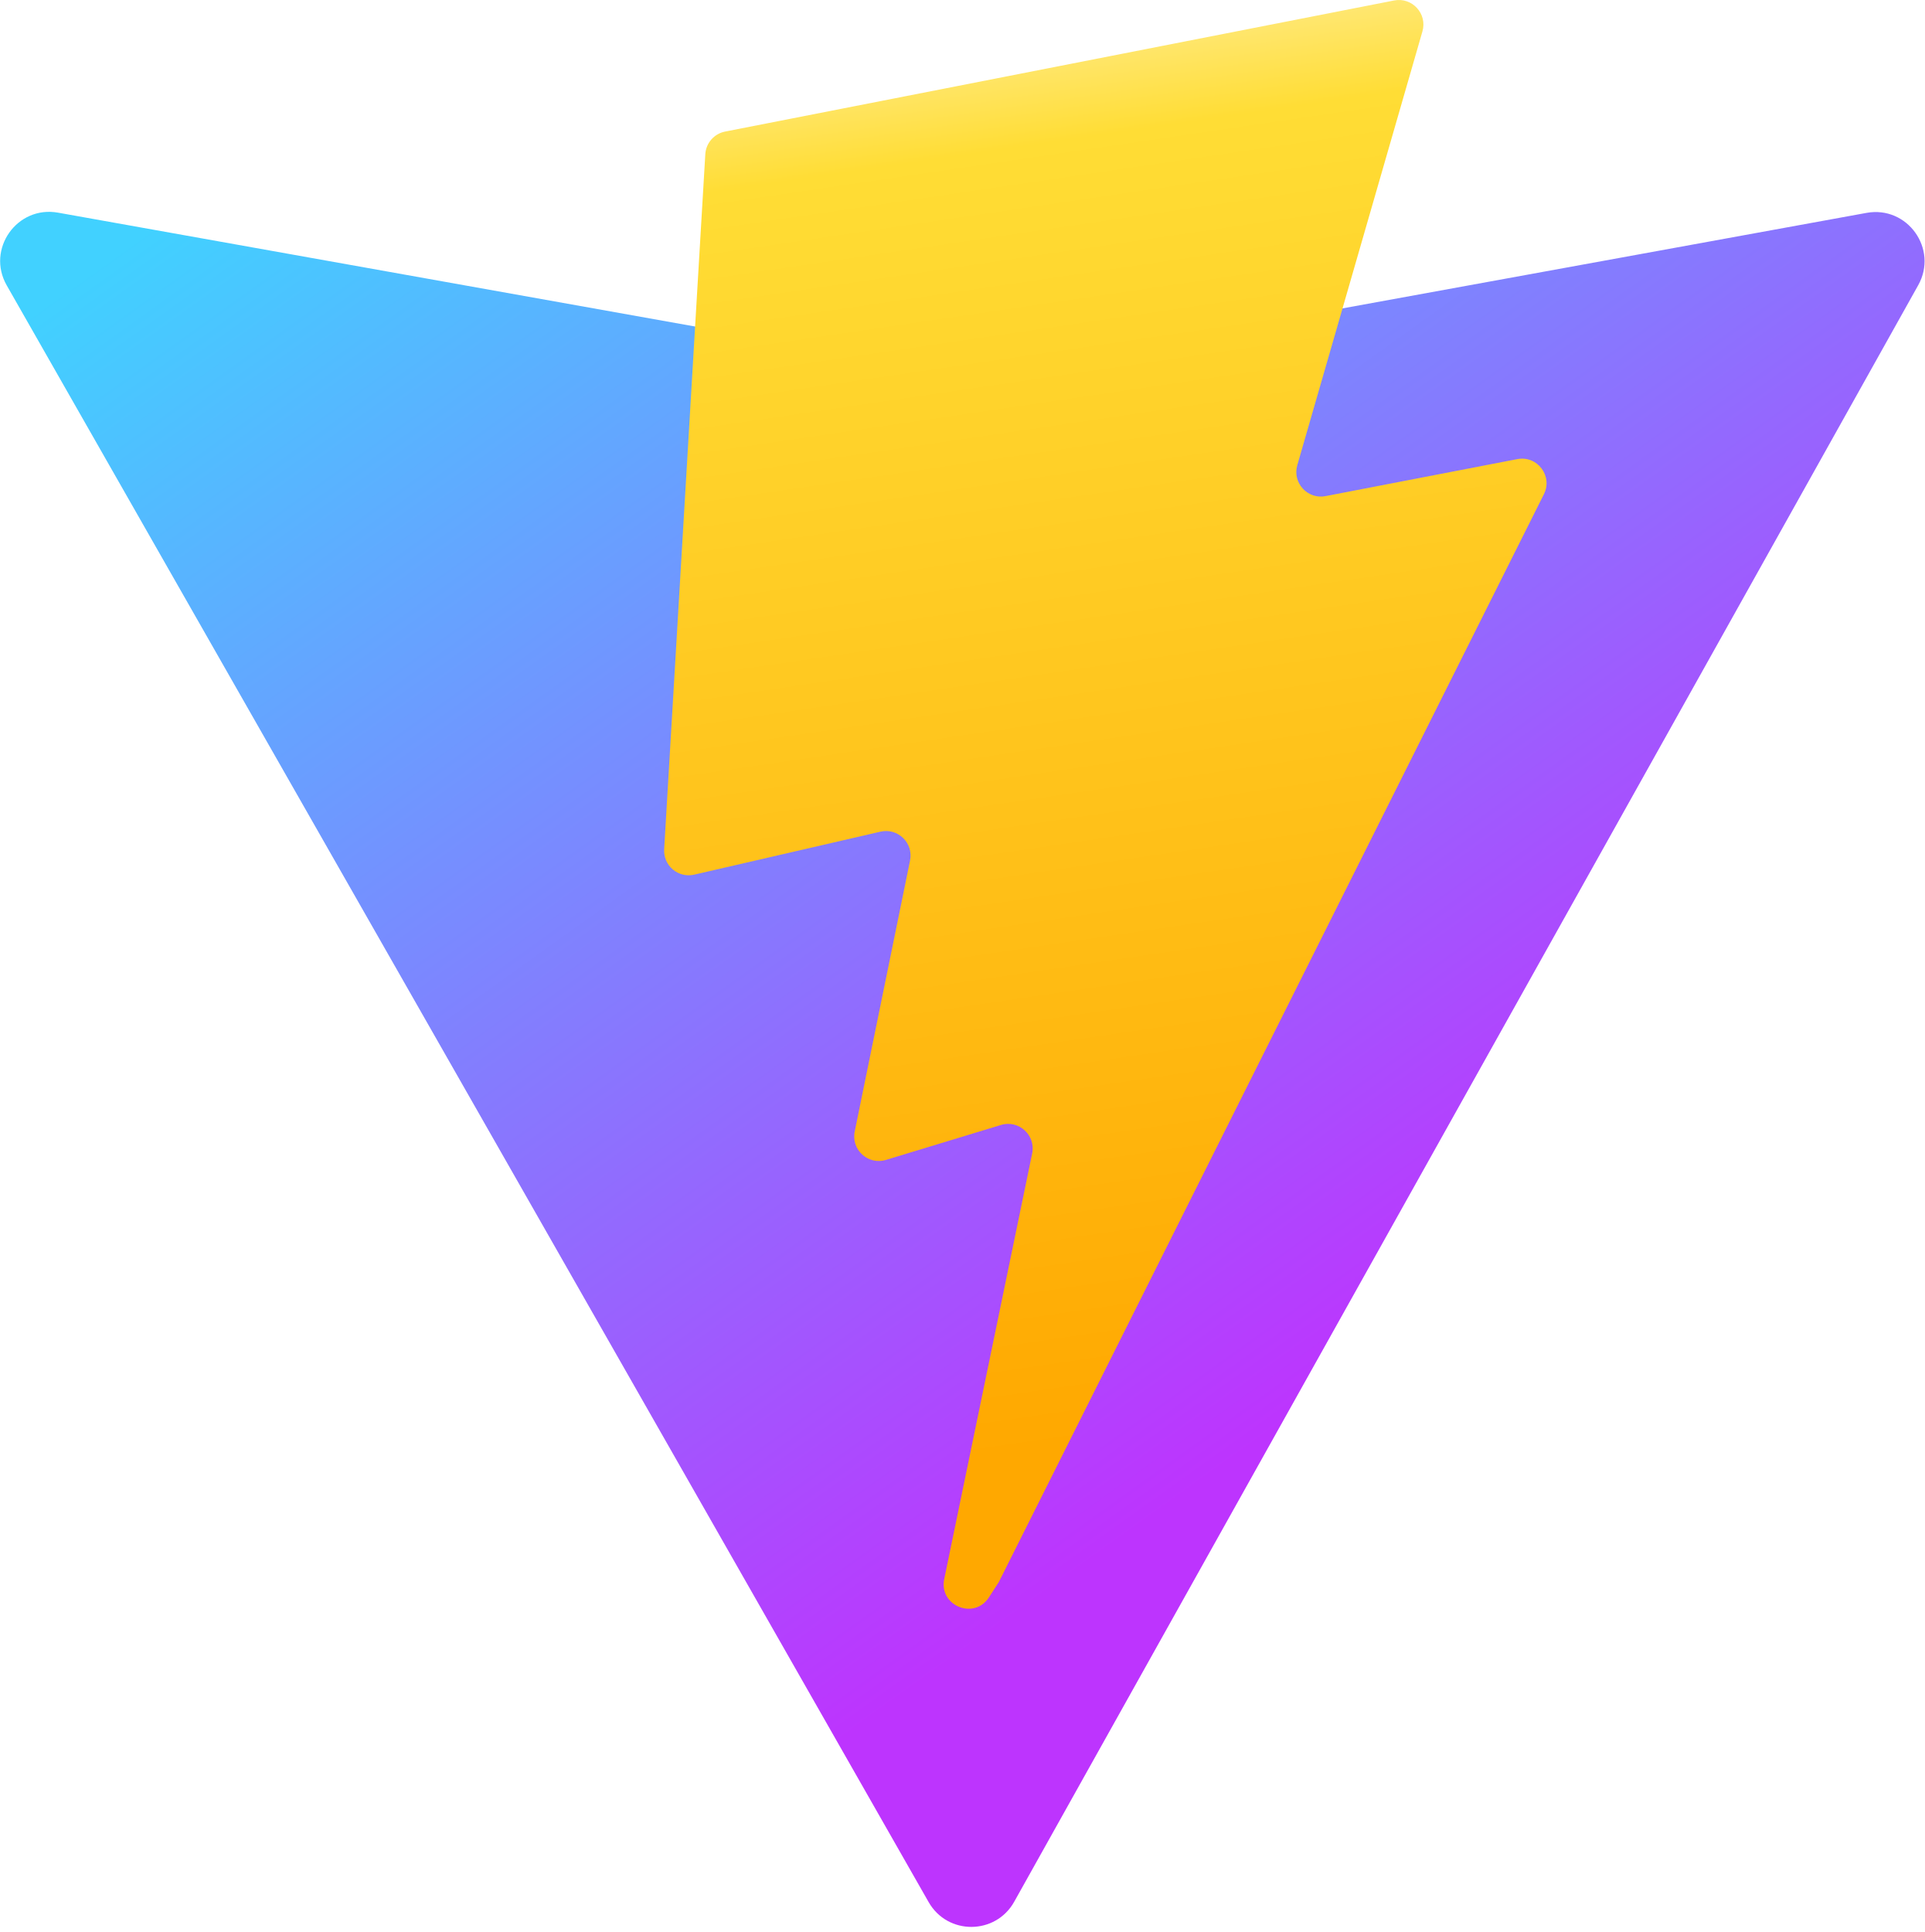
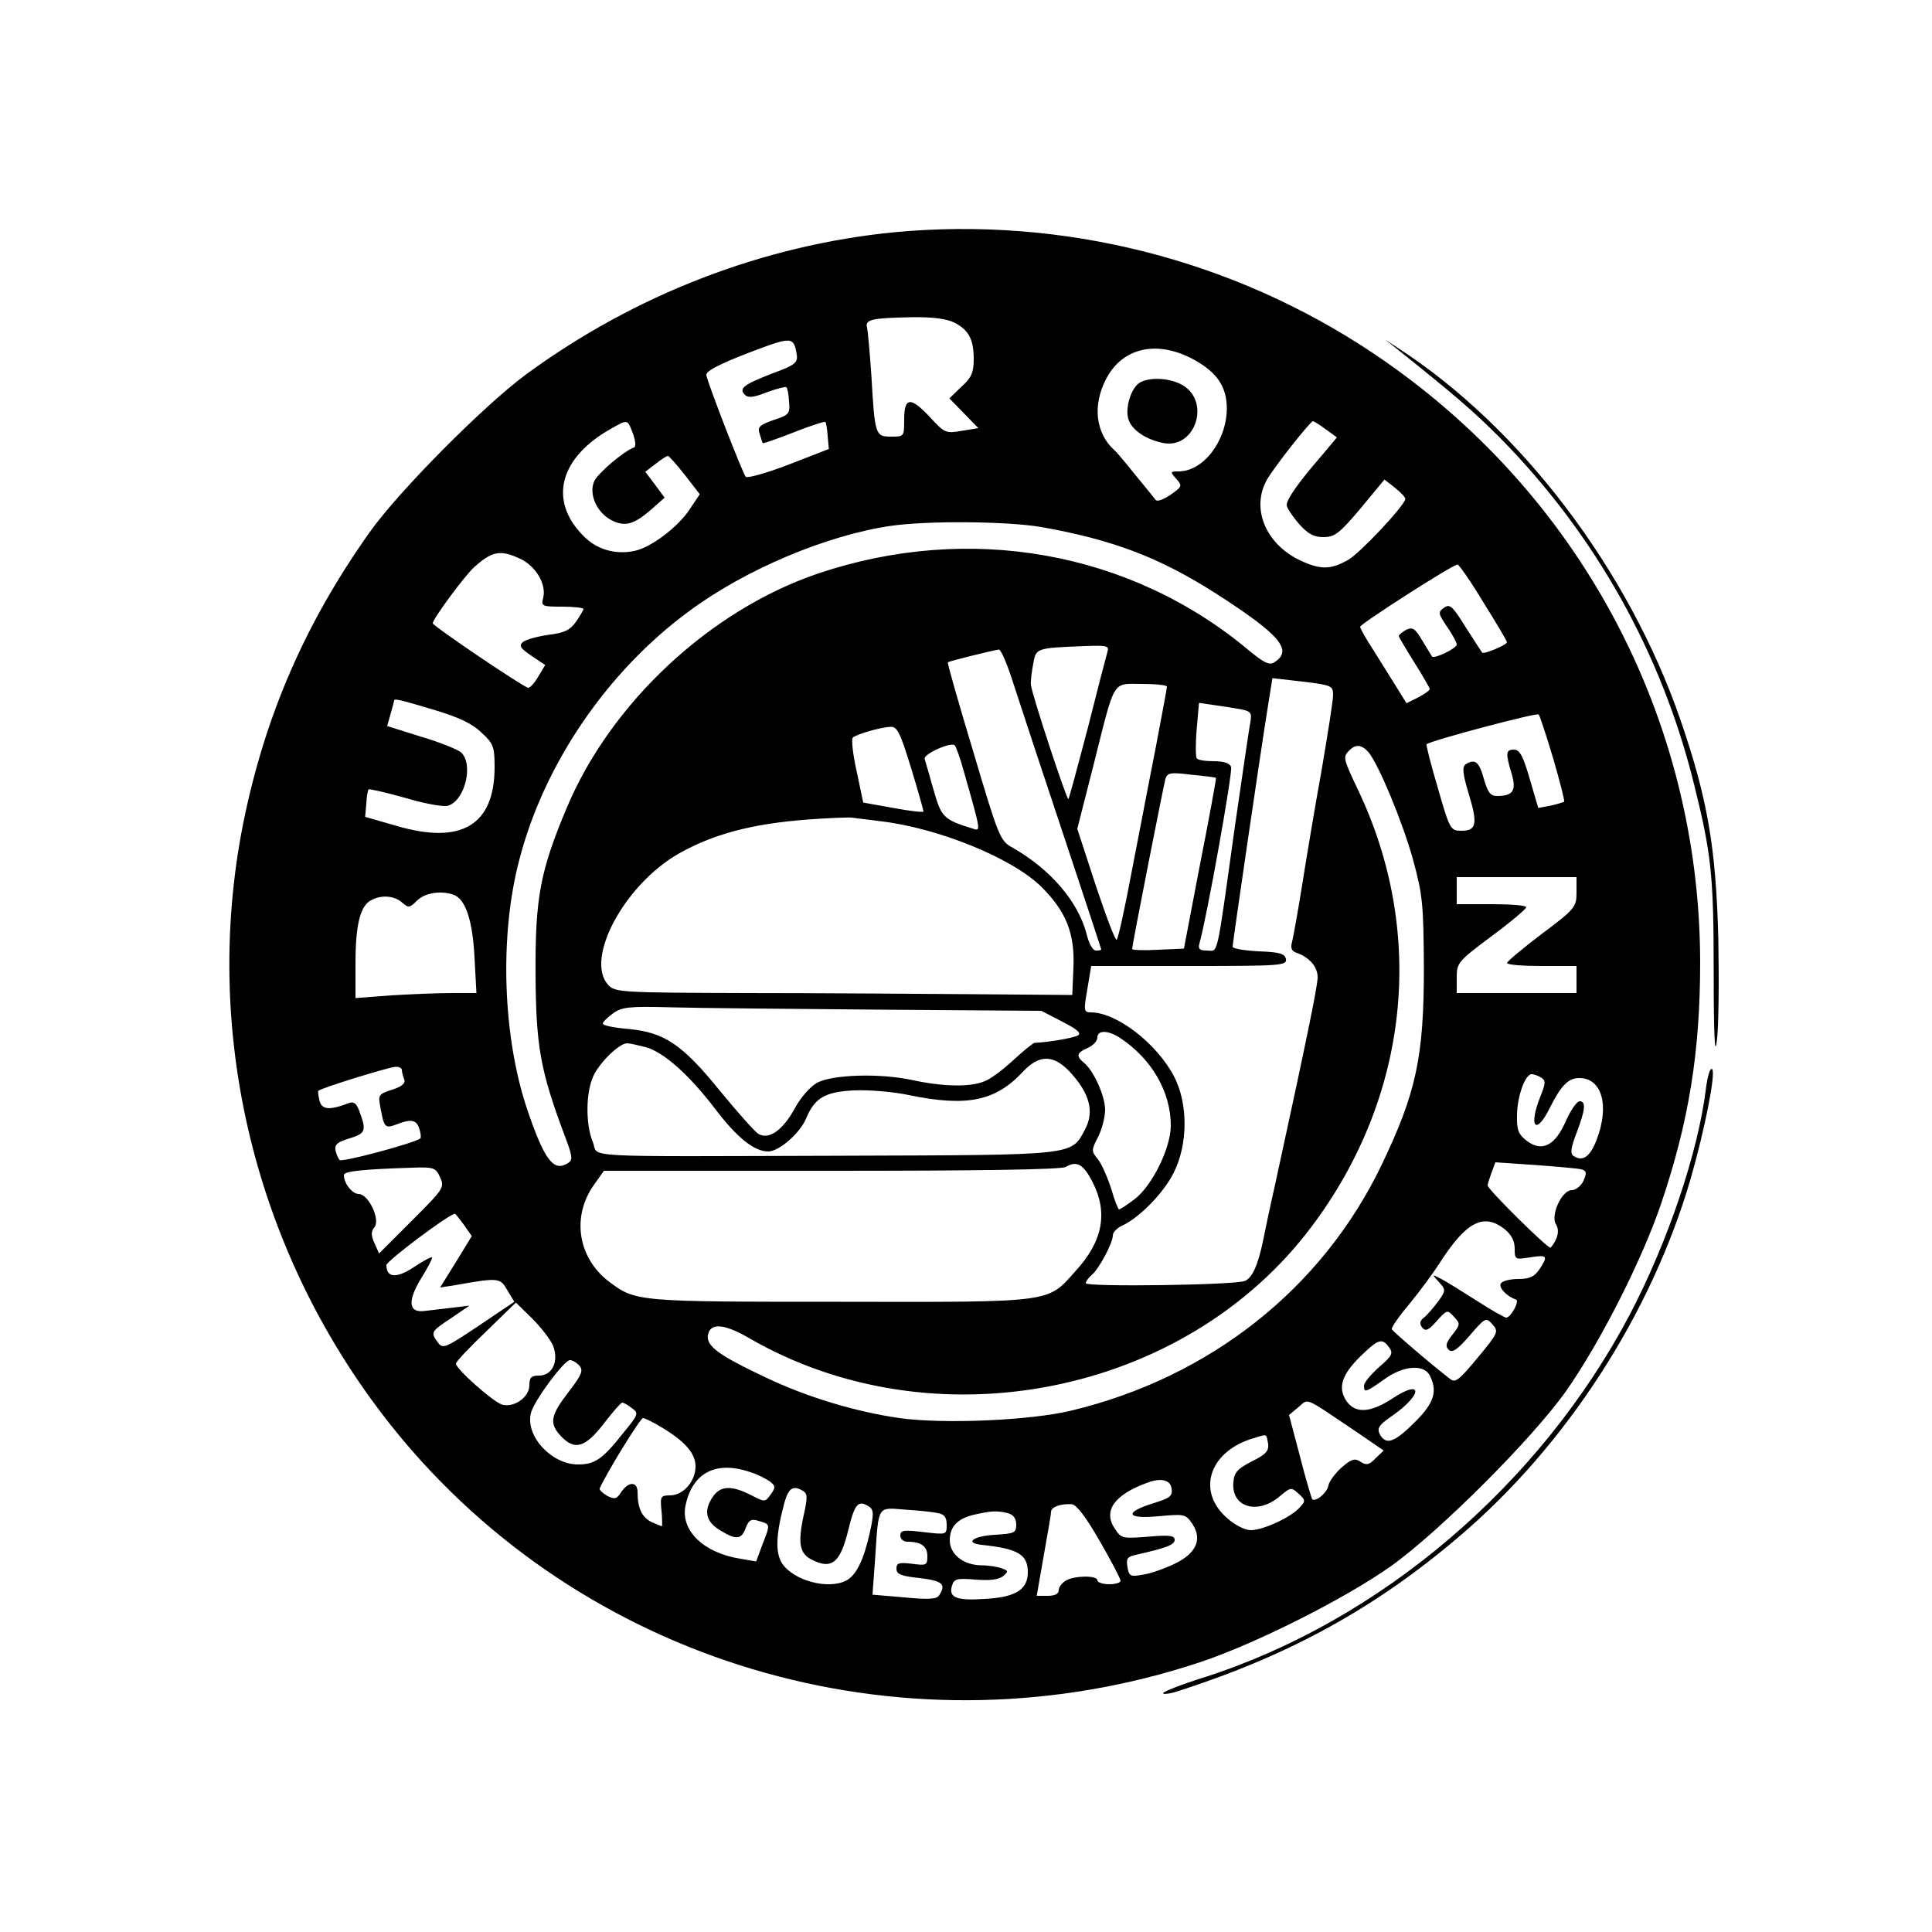
- <svg xmlns="http://www.w3.org/2000/svg" aria-hidden="true" role="img" class="iconify iconify--logos" width="31.88" height="32" preserveAspectRatio="xMidYMid meet" viewBox="0 0 256 257">
-   <defs>
-     <linearGradient id="IconifyId1813088fe1fbc01fb466" x1="-.828%" x2="57.636%" y1="7.652%" y2="78.411%">
-       <stop offset="0%" stop-color="#41D1FF" />
-       <stop offset="100%" stop-color="#BD34FE" />
-     </linearGradient>
-     <linearGradient id="IconifyId1813088fe1fbc01fb467" x1="43.376%" x2="50.316%" y1="2.242%" y2="89.03%">
-       <stop offset="0%" stop-color="#FFEA83" />
-       <stop offset="8.333%" stop-color="#FFDD35" />
-       <stop offset="100%" stop-color="#FFA800" />
-     </linearGradient>
-   </defs>
-   <path fill="url(#IconifyId1813088fe1fbc01fb466)" d="M255.153 37.938L134.897 252.976c-2.483 4.44-8.862 4.466-11.382.048L.875 37.958c-2.746-4.814 1.371-10.646 6.827-9.67l120.385 21.517a6.537 6.537 0 0 0 2.322-.004l117.867-21.483c5.438-.991 9.574 4.796 6.877 9.62Z" />
-   <path fill="url(#IconifyId1813088fe1fbc01fb467)" d="M185.432.063L96.44 17.501a3.268 3.268 0 0 0-2.634 3.014l-5.474 92.456a3.268 3.268 0 0 0 3.997 3.378l24.777-5.718c2.318-.535 4.413 1.507 3.936 3.838l-7.361 36.047c-.495 2.426 1.782 4.5 4.151 3.78l15.304-4.649c2.372-.72 4.652 1.36 4.15 3.788l-11.698 56.621c-.732 3.542 3.979 5.473 5.943 2.437l1.313-2.028l72.516-144.72c1.215-2.423-.88-5.186-3.54-4.672l-25.505 4.922c-2.396.462-4.435-1.77-3.759-4.114l16.646-57.705c.677-2.35-1.37-4.583-3.769-4.113Z" />
+ <svg xmlns="http://www.w3.org/2000/svg" version="1.0" width="500pt" height="500pt" viewBox="0 0 500 500" preserveAspectRatio="xMidYMid meet">
+   <g transform="translate(0,500) scale(0.1,-0.1)" fill="#000000" stroke="none">
+     <path d="M2315 4399 c-339 -33 -672 -161 -955 -369 -108 -80 -328 -301 -403 -407 -167 -235 -271 -475 -327 -751 -113 -563 40 -1153 413 -1599 498 -593 1317 -822 2062 -575 142 47 375 164 495 249 126 90 366 330 453 453 89 127 196 338 246 485 72 213 101 393 101 625 -1 635 -315 1220 -845 1575 -364 244 -805 355 -1240 314z m155 -234 c37 -19 50 -43 50 -95 0 -34 -6 -48 -32 -71 l-31 -30 37 -38 38 -39 -43 -7 c-41 -7 -44 -6 -81 34 -51 55 -68 54 -68 -4 0 -45 0 -45 -34 -45 -41 0 -42 4 -51 160 -4 58 -9 113 -11 122 -6 21 11 25 114 27 56 1 92 -4 112 -14z m-408 -83 c3 -21 -5 -27 -62 -48 -75 -29 -89 -39 -72 -56 8 -8 22 -7 57 7 25 9 48 15 50 13 3 -2 6 -19 7 -37 3 -32 0 -35 -40 -48 -37 -13 -42 -18 -36 -36 4 -12 7 -23 8 -24 1 -1 37 11 80 28 43 17 80 29 82 27 2 -2 5 -19 6 -37 l3 -33 -103 -40 c-57 -22 -107 -36 -112 -32 -8 9 -97 238 -102 263 -2 10 32 28 107 57 115 44 119 44 127 -4z m1030 -14 c59 -33 83 -70 83 -126 -1 -84 -61 -162 -125 -162 -22 0 -22 -1 -6 -19 16 -18 16 -20 -14 -41 -17 -12 -35 -19 -39 -14 -4 5 -27 34 -52 64 -24 30 -49 60 -55 65 -49 44 -57 117 -21 185 43 82 134 101 229 48z m-1454 -190 c7 -20 8 -34 3 -36 -26 -9 -93 -66 -103 -87 -15 -33 6 -81 44 -101 35 -18 58 -12 104 28 l34 30 -25 34 -25 33 26 20 c15 12 29 21 33 21 3 -1 23 -23 44 -50 l38 -49 -26 -39 c-31 -47 -102 -100 -144 -108 -49 -10 -97 4 -131 39 -92 92 -62 204 74 279 41 23 40 23 54 -14z m1793 11 l29 -21 -42 -50 c-58 -67 -88 -110 -88 -125 0 -7 14 -28 31 -48 24 -27 39 -35 64 -35 29 0 41 9 96 74 l62 75 28 -22 c15 -12 27 -25 26 -29 -6 -21 -117 -139 -148 -157 -46 -26 -72 -26 -127 0 -87 43 -124 133 -84 206 16 30 113 153 120 153 2 0 17 -9 33 -21z m-736 -253 c186 -33 307 -79 455 -174 163 -105 197 -145 148 -176 -13 -8 -26 -2 -65 30 -307 258 -726 332 -1118 199 -278 -95 -534 -334 -648 -605 -69 -164 -82 -233 -81 -430 1 -186 12 -250 75 -418 21 -55 22 -64 9 -72 -37 -24 -61 7 -106 140 -63 188 -72 448 -20 645 64 248 228 488 439 643 145 108 357 197 522 221 96 14 303 12 390 -3z m-1349 -82 c41 -19 68 -66 60 -100 -6 -23 -4 -24 49 -24 30 0 55 -3 55 -6 0 -3 -9 -18 -20 -34 -15 -21 -30 -28 -71 -33 -28 -4 -57 -12 -65 -18 -12 -10 -8 -16 21 -36 l36 -24 -18 -30 c-9 -16 -21 -29 -26 -29 -10 0 -247 160 -247 167 0 11 81 121 106 144 47 43 69 47 120 23z m2493 -113 c34 -54 61 -100 61 -103 0 -7 -60 -32 -64 -27 -2 2 -21 32 -43 66 -34 55 -41 61 -56 50 -16 -11 -15 -15 8 -49 14 -20 25 -41 25 -46 0 -10 -58 -38 -64 -31 -1 2 -13 21 -25 41 -19 32 -25 36 -42 28 -10 -6 -19 -13 -19 -16 0 -2 18 -33 40 -68 22 -35 40 -66 40 -69 0 -4 -13 -13 -30 -22 l-30 -15 -26 42 c-15 24 -42 67 -60 96 -19 29 -34 56 -34 60 0 7 238 160 252 161 3 1 34 -43 67 -98z m-973 -128 c-3 -10 -26 -99 -51 -198 -26 -99 -48 -181 -50 -183 -4 -4 -96 275 -97 296 -1 9 2 34 6 54 7 41 7 41 134 46 57 2 63 1 58 -15z m-242 -86 c16 -50 74 -225 128 -387 54 -162 98 -296 98 -297 0 -2 -6 -3 -14 -3 -8 0 -18 18 -24 43 -22 84 -93 167 -191 223 -33 18 -36 26 -102 248 -38 126 -68 231 -66 232 3 3 117 31 132 33 6 0 23 -41 39 -92z m826 -26 c0 -14 -14 -102 -30 -196 -17 -93 -39 -226 -50 -295 -11 -69 -23 -135 -26 -147 -5 -17 -1 -25 12 -29 33 -12 54 -36 54 -63 0 -23 -27 -155 -111 -541 -12 -52 -25 -115 -30 -140 -13 -63 -28 -97 -47 -105 -25 -11 -412 -16 -412 -6 0 5 7 14 16 22 18 15 54 82 54 102 0 8 11 19 24 25 44 20 107 84 133 136 38 74 38 181 1 251 -45 85 -147 164 -214 165 -19 0 -20 3 -10 60 l10 60 254 0 c236 0 253 1 250 18 -3 14 -16 18 -71 20 -37 2 -67 7 -67 12 0 9 70 489 91 620 l12 75 78 -9 c76 -9 79 -11 79 -35z m-430 22 c0 -5 -14 -78 -30 -163 -17 -85 -44 -229 -62 -320 -17 -91 -34 -168 -38 -172 -3 -4 -27 59 -54 140 l-48 147 41 161 c58 231 48 214 126 214 36 0 65 -3 65 -7z m-1897 -60 c64 -19 100 -36 123 -59 31 -28 34 -37 34 -89 0 -151 -86 -202 -255 -152 l-80 23 3 34 c1 19 4 36 6 37 2 2 45 -8 95 -22 50 -15 100 -24 111 -20 44 14 66 108 33 138 -10 8 -57 27 -105 41 l-86 27 9 32 c5 17 9 33 9 34 0 6 16 2 103 -24z m2090 1 c24 -5 27 -9 23 -32 -3 -15 -21 -139 -41 -277 -48 -345 -42 -315 -71 -315 -19 0 -24 4 -20 18 18 61 87 445 82 457 -3 10 -19 15 -45 15 -22 0 -42 3 -44 8 -3 4 -3 38 0 75 l6 68 41 -6 c23 -3 54 -8 69 -11z m807 -128 c17 -59 30 -109 28 -111 -2 -1 -17 -6 -35 -10 l-32 -6 -22 75 c-17 59 -26 76 -41 76 -21 0 -22 -9 -6 -62 13 -44 4 -58 -38 -58 -17 0 -24 10 -34 45 -12 44 -23 52 -47 37 -9 -6 -8 -24 8 -76 24 -79 20 -96 -19 -96 -28 0 -30 3 -61 111 -18 61 -31 112 -29 113 13 10 284 82 290 77 3 -3 20 -55 38 -115z m-1662 -24 c18 -59 32 -109 32 -112 0 -3 -35 1 -78 9 l-78 14 -17 81 c-10 44 -14 83 -10 87 10 9 72 27 98 28 17 1 25 -16 53 -107z m136 -7 c46 -162 45 -156 22 -149 -74 23 -80 29 -100 100 -11 38 -21 74 -23 80 -4 12 68 45 78 35 3 -3 14 -33 23 -66z m1048 48 c27 -34 87 -178 115 -278 25 -92 27 -115 28 -280 0 -231 -20 -323 -109 -509 -154 -321 -445 -551 -805 -637 -105 -25 -327 -35 -443 -19 -111 16 -237 53 -346 105 -121 57 -154 81 -150 109 5 33 41 31 105 -6 478 -278 1129 -150 1457 287 253 336 298 759 120 1132 -38 80 -39 84 -22 101 17 17 32 15 50 -5z m-395 -66 c1 -1 -17 -101 -41 -222 l-42 -220 -67 -3 c-37 -2 -67 -1 -67 2 0 11 81 421 86 440 5 16 13 18 67 11 34 -3 63 -7 64 -8z m-871 -112 c151 -17 345 -96 420 -171 63 -63 86 -120 82 -208 l-3 -71 -255 2 c-140 1 -406 3 -591 3 -324 1 -337 2 -355 21 -61 67 41 258 181 339 90 51 189 78 335 89 52 4 104 6 115 5 11 -2 43 -5 71 -9z m1804 -184 c0 -38 -3 -43 -90 -108 -49 -37 -89 -71 -90 -75 0 -5 41 -8 90 -8 l90 0 0 -35 0 -35 -155 0 -155 0 0 40 c0 38 3 42 90 107 50 37 90 71 90 75 0 5 -40 8 -90 8 l-90 0 0 35 0 35 155 0 155 0 0 -39z m-2905 -7 c30 -12 48 -66 53 -161 l5 -93 -65 0 c-36 0 -106 -3 -156 -6 l-92 -7 0 90 c0 99 12 148 40 163 27 15 61 12 81 -6 16 -14 19 -14 38 5 21 21 63 27 96 15z m1105 -297 l415 -3 54 -28 c39 -20 51 -30 40 -36 -11 -6 -72 -17 -112 -19 -4 -1 -29 -21 -55 -45 -27 -25 -60 -50 -76 -55 -37 -15 -108 -13 -186 4 -84 18 -205 14 -245 -7 -18 -10 -43 -38 -59 -68 -31 -56 -67 -81 -94 -64 -9 6 -53 55 -98 110 -98 121 -144 152 -237 161 -37 3 -67 9 -67 14 0 4 12 16 26 26 23 17 41 19 153 16 69 -2 313 -4 541 -6z m620 -74 c81 -54 130 -139 130 -226 0 -58 -48 -155 -93 -190 -20 -15 -38 -27 -41 -27 -2 0 -12 24 -20 53 -9 28 -24 63 -34 76 -18 22 -18 24 0 59 10 20 18 51 18 70 0 35 -29 100 -54 121 -22 18 -20 26 9 39 14 6 25 18 25 27 0 20 29 19 60 -2z m-1229 -23 c47 -13 112 -71 180 -160 56 -74 101 -110 137 -110 28 0 82 47 98 85 22 53 48 69 122 73 38 2 101 -3 144 -12 150 -31 224 -16 295 60 42 45 78 45 120 2 53 -57 66 -104 41 -151 -36 -68 -21 -66 -619 -68 -716 -2 -637 -6 -655 36 -19 46 -18 129 2 171 17 36 67 84 87 84 7 0 28 -5 48 -10z m-631 -59 c0 -5 3 -16 6 -24 4 -11 -6 -19 -31 -27 -36 -12 -37 -13 -30 -49 9 -49 12 -52 41 -41 38 15 52 12 59 -11 4 -11 5 -22 3 -25 -11 -11 -203 -63 -209 -56 -4 4 -9 16 -11 26 -2 14 6 21 37 30 42 13 44 20 24 73 -7 18 -14 23 -27 18 -49 -19 -69 -17 -75 6 -3 13 -5 25 -3 26 6 7 181 61 199 62 9 1 17 -3 17 -8z m2949 -20 c12 -8 11 -15 -3 -50 -31 -78 -11 -101 25 -28 29 58 48 77 76 77 59 0 79 -71 45 -160 -17 -44 -36 -57 -59 -42 -10 6 -8 20 7 60 23 60 25 82 8 82 -7 0 -23 -23 -35 -50 -28 -65 -62 -82 -101 -53 -22 17 -27 28 -26 65 0 50 21 108 38 108 6 0 17 -4 25 -9z m-1161 -271 c40 -79 26 -153 -45 -230 -73 -82 -54 -80 -608 -79 -528 0 -530 0 -600 53 -79 61 -96 166 -39 248 l27 38 589 0 c374 0 595 3 606 10 29 17 46 7 70 -40z m1264 34 c14 -4 15 -9 6 -30 -6 -13 -20 -24 -30 -24 -26 0 -56 -65 -41 -89 10 -16 4 -39 -14 -60 -4 -6 -163 151 -163 161 0 4 5 19 10 33 l10 27 103 -7 c56 -4 110 -9 119 -11z m-2953 -21 c12 -26 9 -30 -73 -112 l-85 -85 -12 27 c-9 20 -9 30 0 41 16 19 -15 86 -41 86 -16 0 -38 27 -38 49 0 10 50 15 176 19 57 2 62 0 73 -25z m61 -122 l21 -30 -41 -67 -41 -66 33 5 c119 21 122 21 141 -12 l18 -30 -92 -62 c-87 -58 -93 -61 -106 -43 -19 26 -18 28 35 63 l47 32 -50 -6 c-27 -3 -58 -7 -69 -8 -39 -4 -41 27 -7 83 18 29 31 54 29 56 -2 2 -24 -10 -48 -26 -44 -29 -70 -27 -70 6 0 10 155 127 177 133 1 1 11 -12 23 -28z m2694 -12 c17 -14 26 -30 26 -50 0 -29 1 -29 40 -23 45 7 47 4 24 -31 -13 -19 -25 -25 -55 -25 -21 0 -41 -5 -45 -12 -6 -10 15 -33 39 -41 11 -3 -13 -47 -25 -47 -4 0 -38 19 -75 43 -38 24 -79 50 -93 57 -25 13 -25 13 -6 -8 18 -20 18 -22 -2 -50 -12 -16 -28 -35 -37 -42 -11 -9 -12 -16 -4 -26 8 -10 16 -7 37 17 27 30 28 30 45 11 17 -18 16 -20 -4 -46 -17 -21 -19 -30 -10 -39 9 -9 22 -1 54 36 41 48 43 48 59 30 17 -19 16 -22 -38 -87 -49 -59 -58 -66 -72 -54 -52 40 -147 122 -150 128 -2 4 19 34 46 66 27 33 61 79 77 104 69 108 114 132 169 89z m-2463 -301 c16 -40 -1 -78 -36 -78 -20 0 -25 -5 -25 -25 0 -31 -40 -59 -71 -50 -24 8 -119 92 -119 106 0 5 35 42 78 83 l77 75 42 -41 c23 -23 47 -54 54 -70z m2164 -5 c11 -15 8 -22 -26 -51 -21 -19 -39 -40 -39 -48 0 -19 4 -18 52 16 49 36 102 40 118 11 21 -41 12 -72 -39 -122 -52 -52 -74 -60 -90 -31 -8 16 -3 24 35 50 77 55 75 94 -2 43 -58 -38 -97 -40 -120 -6 -22 34 -12 67 37 115 46 45 56 48 74 23z m-2095 -48 c10 -12 5 -24 -29 -68 -47 -61 -50 -81 -19 -114 35 -37 62 -30 110 32 23 30 45 55 48 55 4 0 15 -6 25 -14 18 -13 18 -16 -20 -62 -55 -70 -75 -84 -119 -84 -69 0 -137 74 -122 133 8 32 86 137 101 137 7 0 18 -7 25 -15z m2008 -169 l73 -50 -21 -20 c-16 -17 -24 -19 -39 -9 -15 10 -24 7 -49 -15 -17 -15 -32 -36 -34 -46 -3 -19 -33 -44 -42 -36 -2 3 -17 53 -32 112 l-28 106 24 20 c28 23 11 30 148 -62z m-1799 12 c63 -37 91 -69 91 -103 0 -39 -32 -75 -66 -75 -24 0 -26 -3 -22 -40 2 -22 2 -40 1 -40 -1 0 -13 5 -27 11 -24 12 -36 35 -36 77 0 28 -23 29 -42 1 -12 -19 -17 -20 -37 -10 -12 7 -21 16 -19 19 17 39 105 182 112 182 5 0 25 -10 45 -22z m1573 -45 c2 -18 -6 -27 -42 -45 -37 -19 -46 -28 -48 -54 -6 -64 61 -85 118 -38 30 25 31 26 50 9 19 -17 19 -20 4 -36 -23 -26 -95 -59 -127 -59 -15 0 -41 13 -61 31 -82 71 -45 176 72 208 32 10 29 11 34 -16z m-1334 -75 c13 -4 32 -14 43 -21 16 -12 17 -16 4 -34 -15 -21 -15 -21 -52 -2 -49 25 -78 24 -97 -3 -26 -36 -20 -66 17 -88 42 -26 56 -25 67 6 8 20 14 24 33 18 31 -9 31 -8 11 -59 l-17 -46 -41 7 c-95 15 -155 73 -142 137 18 88 82 119 174 85z m1084 -40 c3 -20 -4 -25 -46 -38 -78 -24 -72 -42 12 -34 68 6 70 6 88 -20 26 -40 10 -76 -46 -103 -25 -12 -61 -25 -81 -28 -33 -6 -37 -5 -41 19 -4 22 -1 27 21 32 80 18 101 26 101 39 0 11 -14 13 -69 8 -66 -5 -69 -5 -86 21 -31 46 -1 88 85 119 35 13 59 7 62 -15z m-953 -7 c11 -7 11 -18 1 -62 -16 -74 -11 -101 24 -117 49 -24 71 -5 91 77 17 70 26 80 54 62 12 -8 13 -18 2 -68 -16 -71 -35 -109 -60 -123 -47 -25 -137 -1 -167 44 -18 28 -16 75 6 157 11 39 23 46 49 30z m767 -129 c30 -52 54 -98 54 -103 0 -5 -13 -9 -30 -9 -16 0 -30 5 -30 10 0 13 -56 13 -81 0 -10 -6 -19 -17 -19 -25 0 -10 -10 -15 -29 -15 l-28 0 18 103 c10 56 19 107 19 114 0 13 25 22 54 20 12 -1 37 -34 72 -95z m-418 72 c16 -3 22 -11 22 -30 0 -26 0 -26 -60 -19 -51 6 -60 5 -60 -9 0 -9 8 -16 19 -16 35 0 51 -12 51 -37 0 -24 -2 -25 -40 -20 -34 4 -40 2 -40 -13 0 -14 12 -19 60 -24 59 -7 69 -16 51 -44 -6 -11 -27 -12 -91 -6 l-82 7 7 96 c9 137 5 130 78 124 34 -2 72 -6 85 -9z m180 0 c15 -4 22 -14 22 -30 0 -21 -5 -23 -55 -26 -56 -3 -80 -21 -35 -26 95 -10 120 -25 120 -71 0 -45 -32 -65 -112 -69 -74 -5 -94 4 -84 35 5 17 13 19 61 15 37 -3 60 0 71 9 14 12 14 14 -3 20 -10 4 -34 8 -54 8 -47 1 -81 29 -81 65 0 35 20 56 63 66 44 10 59 11 87 4z" />
+     <path d="M2947 4008 c-22 -17 -36 -68 -26 -95 10 -28 48 -52 92 -60 81 -13 120 107 48 150 -34 20 -90 22 -114 5z" />
+     <path d="M3614 4098 c154 -123 199 -162 269 -232 245 -249 417 -555 501 -895 45 -181 51 -236 51 -486 0 -166 3 -221 8 -180 5 33 6 152 4 265 -6 236 -28 364 -98 567 -134 388 -412 755 -729 961 l-35 23 29 -23z" />
+     <path d="M4415 2183 c-20 -164 -98 -395 -196 -583 -233 -443 -647 -796 -1106 -942 -57 -18 -103 -36 -103 -40 0 -3 12 -2 28 2 294 93 520 217 740 405 276 235 495 574 597 923 37 129 66 275 56 285 -5 5 -12 -18 -16 -50z" />
+   </g>
</svg>
